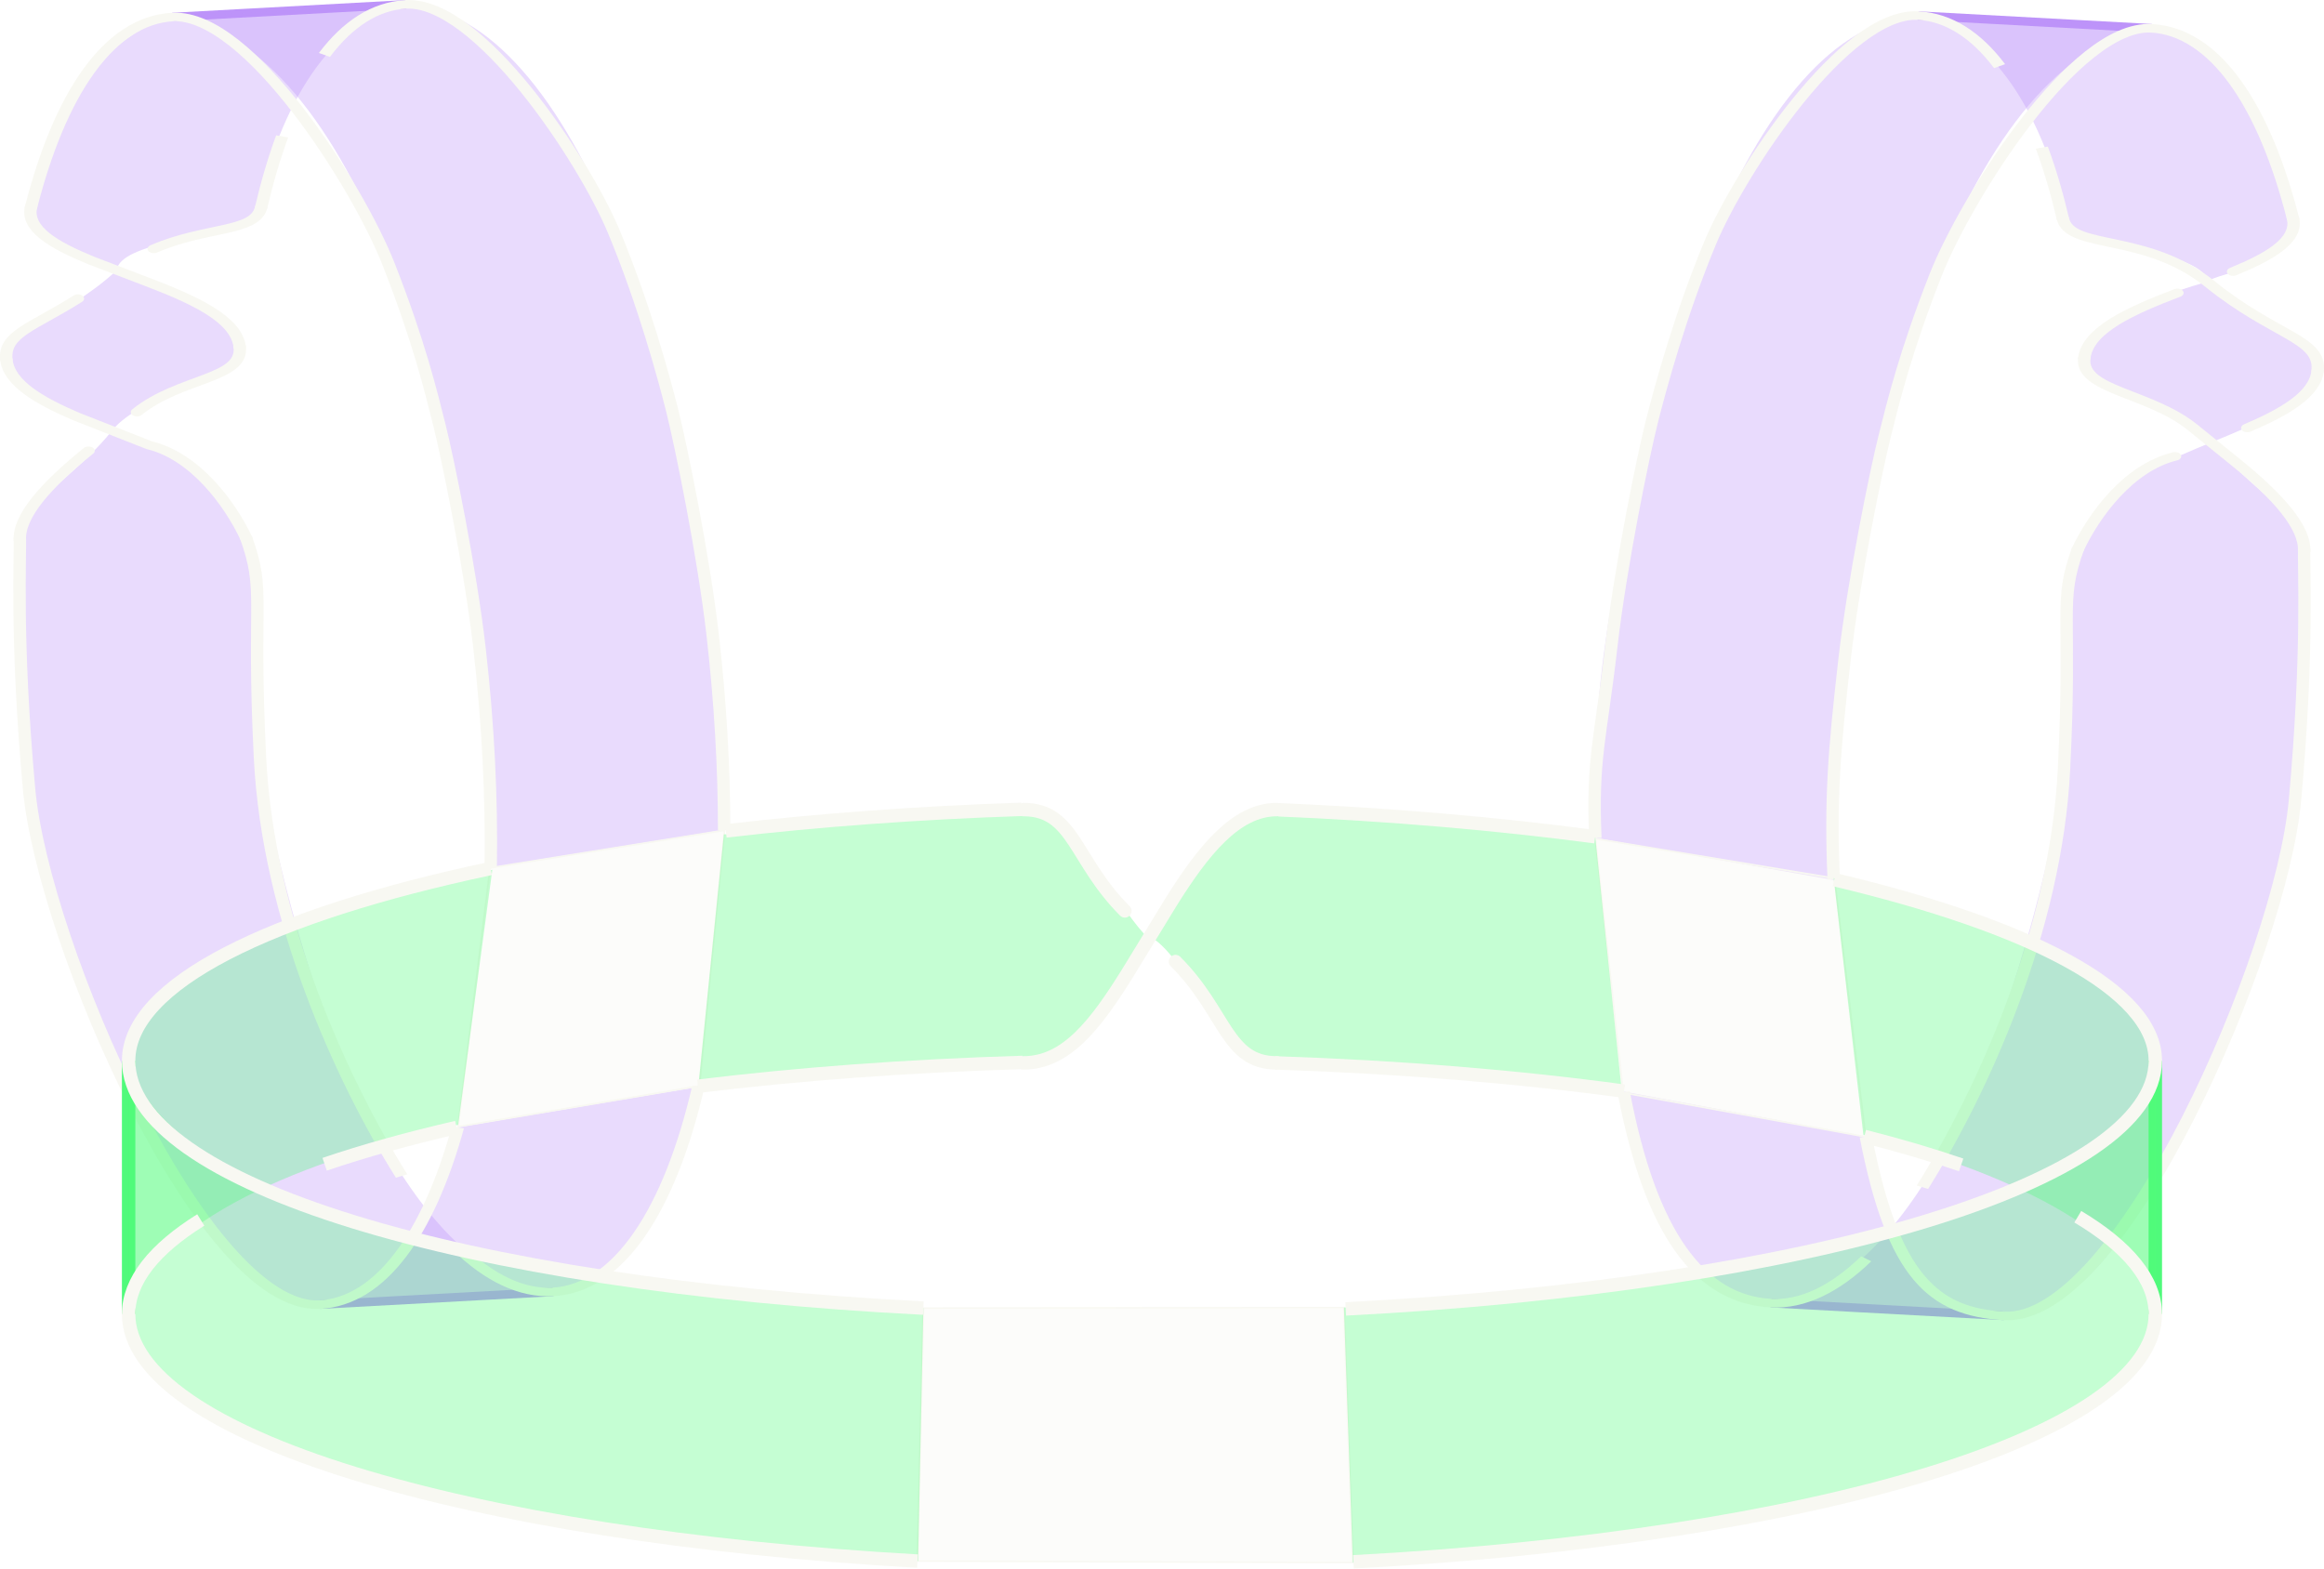
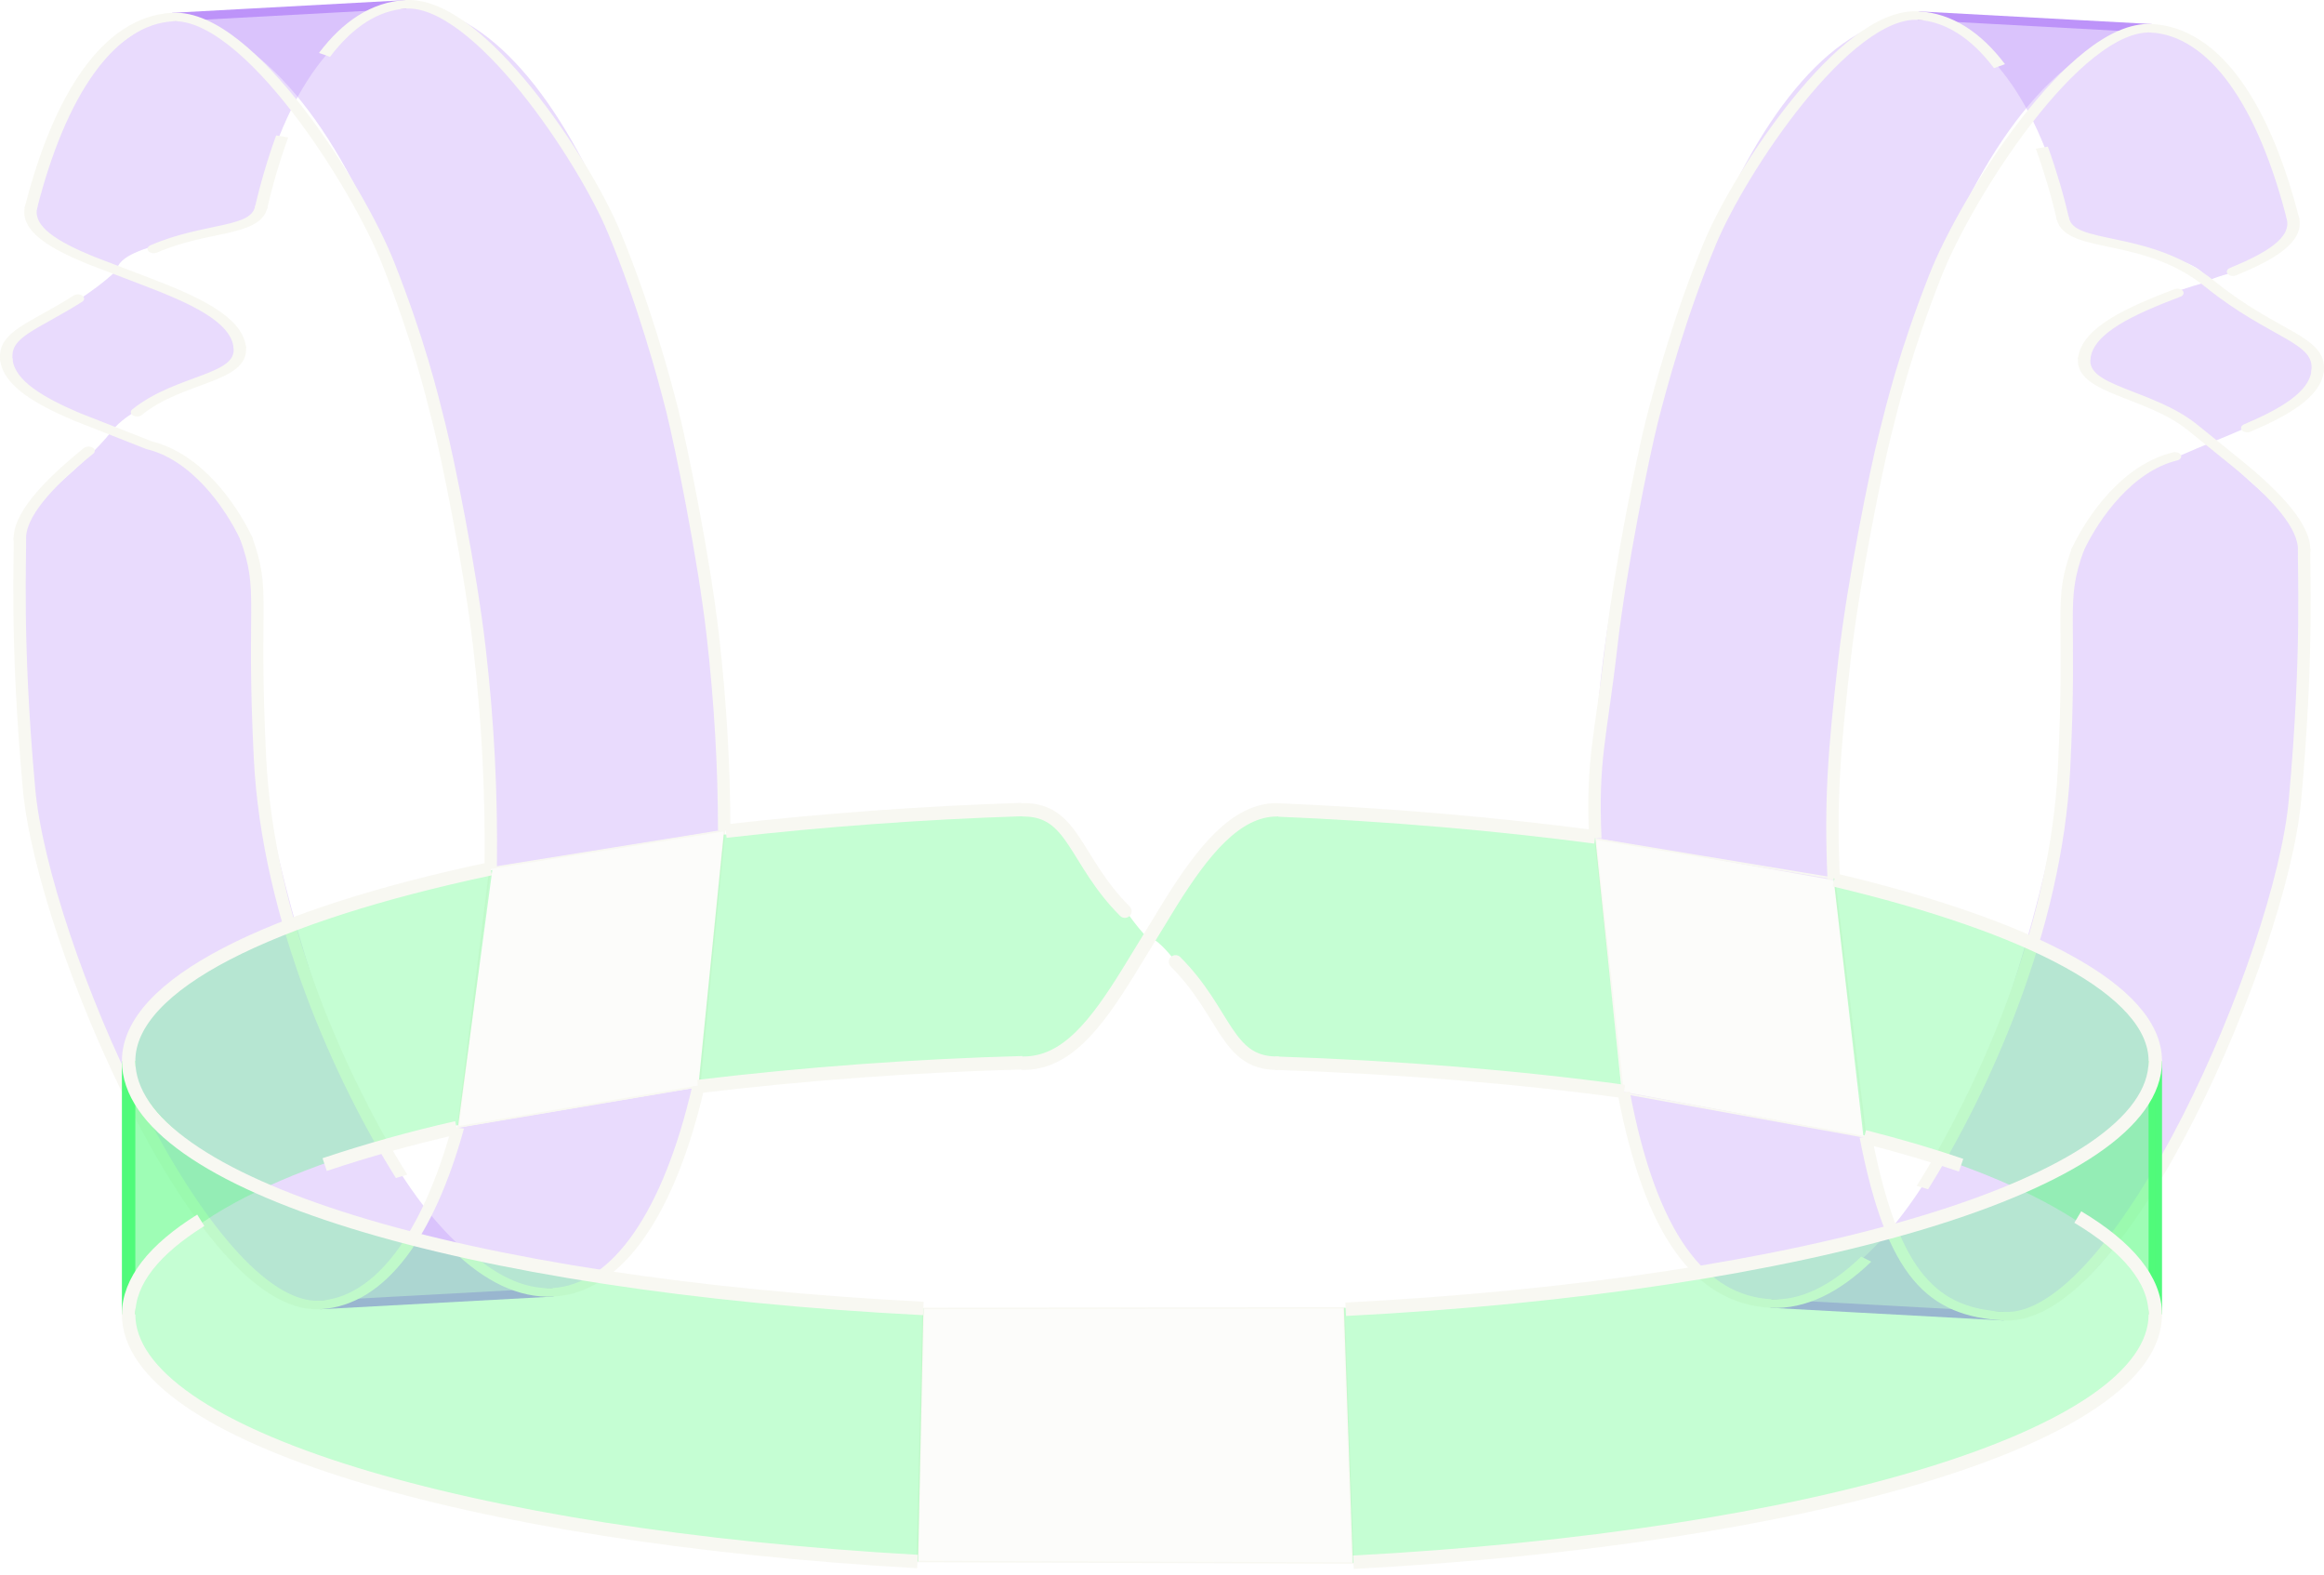
- <svg xmlns="http://www.w3.org/2000/svg" viewBox="0 0 87.366 58.971" version="1.1" id="svg1">
-   <defs id="defs1" />
-   <g id="layer1" transform="translate(-89.38988,-31.73855)">
-     <g id="g7-3" style="display:inline" transform="matrix(-0.1382999,1.210208,-1.754251,-0.0954092,200.1147,63.05483)">
-       <path style="display:inline;fill:#bd93f9;fill-opacity:0.333;stroke:none;stroke-width:0.265;stroke-dasharray:none;stroke-opacity:1" d="m -6.465,14.306 c -0.844,0.031 -1.221,-0.033 -1.859,0.214 -0.429,0.166 -1.454,1.362 -2.514,2.047 -1.104,0.714 -1.598,3.046 -2.448,2.96 -0.806,-0.082 -1.631,-0.778 -2.496,-2.469 -0.345,-0.245 -0.452,-1.565 -2.121,-1.698 -3.052,0.817 -5.17,1.979 -5.607,3.507 v 5 c 0.402,-1.654 2.801,-2.89 6.243,-3.725 0.647,-0.828 0.611,-2.944 1.485,-3.084 1.425,-1.245 1.652,-2.54 2.585,-2.565 0.879,-0.024 1.684,1.12 2.358,2.074 0.524,0.741 1.433,2.04 2.344,2.203 1.079,0.193 0.616,0.276 1.421,0.499 l 6.611,-0.379 c 8.516,0.357 16.279,2.053 16.952,4.978 v -5 C 16.32,17.376 14.134,16.5 10.988,15.66 8.058,14.877 4.314,14.084 0.105,13.919" id="path10-1" />
-       <path style="display:inline;fill:none;fill-opacity:1;stroke:#bd93f9;stroke-width:0.265;stroke-dasharray:none;stroke-opacity:1" d="m -23.511,18.868 v 5" id="path6-9" />
-       <path style="display:inline;fill:none;fill-opacity:1;stroke:#bd93f9;stroke-width:0.265;stroke-dasharray:none;stroke-opacity:1" d="m 16.489,18.868 -2e-6,5" id="path7-2" />
-       <path style="display:inline;fill:#bd93f9;fill-opacity:0.333;stroke:none;stroke-width:0.265;stroke-dasharray:none;stroke-opacity:1" d="m -10.519,28.56 c 4.833,0.432 8.203,0.663 12.94,0.185 l 0.902,-5.208 c -4.72,0.506 -8.952,0.454 -13.78,0.034 l -5.072,-0.672 c -4.301,-0.805 -7.44,-2.135 -7.982,-4.033 v 5 c 0.267,1.782 3.209,3.088 7.386,3.918 m 26.326,-0.254 c 3.328,-0.791 6.126,-1.896 6.287,-3.663 v -5 c -0.176,1.673 -1.431,2.309 -5.311,3.426" id="path8-49" />
-       <path style="display:inline;fill:none;stroke:#f8f8f2;stroke-width:0.265;stroke-opacity:1" d="m 14.959,21.946 c 0.986,0.592 1.53,1.241 1.53,1.921 -1e-6,1.529 -1.949,2.734 -6.274,3.651 m -7.791,1.221 c -2.453,0.268 -3.087,0.127 -5.935,0.127 -2.464,0 -5.913,-0.213 -7.002,-0.315 -1.09,-0.102 -3.375,-0.349 -5.625,-0.807 -2.25,-0.458 -7.373,-2.313 -7.373,-3.878 0,-0.656 0.505,-1.283 1.424,-1.857" id="path9-2" />
-       <path style="display:inline;fill:none;stroke:#f8f8f2;stroke-width:0.265;stroke-opacity:1" d="m -19.642,20.911 c 0.657,-0.224 1.386,-0.433 2.179,-0.626 M -7.333,19.162 c 1.74,0.293 1.894,-0.019 6.862,-0.237 4.968,-0.218 10.056,0.946 13.127,1.999" id="path4-9-06" />
-       <path id="path4-8" style="display:inline;fill:none;stroke:#f8f8f2;stroke-width:0.265;stroke-opacity:1" d="m 3.304,23.562 c -2.449,0.267 -3.971,0.305 -6.814,0.305 -2.45,0 -5.881,-0.211 -6.966,-0.312 -1.085,-0.101 -2.612,-0.233 -5.039,-0.689 -2.427,-0.456 -7.995,-2.364 -7.995,-3.999 3e-6,-1.355 2.165,-2.587 5.68,-3.489 m 10.125,-1.033 c 0.449,-0.011 3.071,-0.34 7.798,-0.414 4.726,-0.073 16.398,2.43 16.398,4.935 v 0 c 1e-6,1.518 -1.027,2.468 -5.297,3.385" />
-       <g id="g22" style="display:inline" transform="matrix(1,0,0,-1,-38.25988,164.0214)">
-         <path style="fill:none;fill-opacity:1;stroke:#f8f8f2;stroke-width:0.265;stroke-linecap:round;stroke-dasharray:none;stroke-opacity:1" d="m 25.05,144.527 c 1,0 0.95,1.473 1.95,2.473 l 1,1 c 1,1 1.912,1.654 2.643,1.679" id="path20" />
-         <path style="fill:none;fill-opacity:1;stroke:#f8f8f2;stroke-width:0.265;stroke-linecap:round;stroke-dasharray:none;stroke-opacity:1" d="m 30.981,144.849 c -1.084,0.26 -2.626,0.879 -3.055,1.849 m -0.998,1.471 c -0.557,0.761 -1.151,1.359 -1.879,1.359" id="path22" />
-       </g>
-       <g id="g22-18" style="display:inline" transform="matrix(1,0,0,-1,-43.2101,164.4939)">
-         <path style="fill:none;fill-opacity:1;stroke:#f8f8f2;stroke-width:0.265;stroke-linecap:round;stroke-dasharray:none;stroke-opacity:1" d="M 25.72,144.202 C 26.693,144.441 26,146 27.5,147.5 29,149 29,150 30,150" id="path20-96" />
-         <path style="fill:none;fill-opacity:1;stroke:#f8f8f2;stroke-width:0.265;stroke-linecap:round;stroke-dasharray:none;stroke-opacity:1" d="m 30,145 c -0.878,0 -1.549,0.877 -2.174,1.824 m -0.751,1.134 c -0.535,0.756 -1.086,1.315 -1.76,1.143" id="path22-3" />
-       </g>
-       <path style="display:inline;fill:#f8f8f2;fill-opacity:0.333;stroke:#f8f8f2;stroke-width:0.065;stroke-dasharray:none;stroke-opacity:1" d="m 121.749,62.335 1.048,9.552 9.116,1.656 -1.174,-9.718 z" id="path130" transform="matrix(-0.04466295,-0.5665226,0.8212001,-0.06474096,-43.30889,101.7484)" />
+ <svg xmlns="http://www.w3.org/2000/svg" viewBox="0 0 87.366 59.179">
+   <g style="display:inline" class="">
+     <path d="M-6.465 14.306c-.844.03-1.22-.033-1.86.214-.429.167-1.453 1.362-2.514 2.048-1.103.713-1.597 3.046-2.447 2.96-.807-.082-1.631-.778-2.496-2.47-.346-.244-.452-1.564-2.122-1.698-3.052.818-5.17 1.98-5.607 3.508v5c.402-1.654 2.801-2.89 6.243-3.725.648-.829.611-2.945 1.486-3.084 1.425-1.245 1.652-2.54 2.585-2.565.878-.025 1.684 1.12 2.358 2.074.524.74 1.433 2.04 2.344 2.203 1.08.192.617.275 1.421.498l6.611-.379c8.516.357 16.279 2.053 16.952 4.978v-5c-.169-1.492-2.355-2.368-5.5-3.208-2.93-.783-6.675-1.576-10.884-1.741" style="display:inline;fill:#bd93f9;fill-opacity:.333;stroke:none;stroke-width:.265;stroke-dasharray:none;stroke-opacity:1" transform="matrix(-.1383 1.2102 -1.75425 -.0954 110.725 31.316)" class="fill-purple" />
+     <path d="M-23.51 18.868v5m40-5v5" style="display:inline;fill:none;fill-opacity:1;stroke:#bd93f9;stroke-width:.265;stroke-dasharray:none;stroke-opacity:1" transform="matrix(-.1383 1.2102 -1.75425 -.0954 110.725 31.316)" class="stroke-purple" />
+     <path d="M-10.519 28.56c4.833.433 8.203.664 12.94.185l.902-5.208c-4.72.506-8.952.454-13.78.035l-5.071-.672c-4.302-.805-7.44-2.135-7.983-4.032v5c.268 1.782 3.209 3.088 7.387 3.917m26.326-.254c3.328-.79 6.126-1.896 6.287-3.663v-5c-.176 1.672-1.431 2.309-5.311 3.425" style="display:inline;fill:#bd93f9;fill-opacity:.333;stroke:none;stroke-width:.265;stroke-dasharray:none;stroke-opacity:1" transform="matrix(-.1383 1.2102 -1.75425 -.0954 110.725 31.316)" class="fill-purple" />
+     <path d="M14.96 21.946c.985.592 1.53 1.24 1.53 1.922 0 1.529-1.95 2.734-6.275 3.651m-7.79 1.221c-2.453.269-3.087.128-5.936.128-2.463 0-5.913-.214-7.002-.315-1.09-.102-3.376-.35-5.625-.808s-7.373-2.313-7.373-3.877c0-.656.506-1.283 1.424-1.857m2.445-1.1a26 26 0 0 1 2.18-.626m10.13-1.123c1.739.293 1.893-.019 6.86-.237s10.057.946 13.128 1.999" class="stroke-comment fill-comment" style="display:inline;fill:none;stroke:#f8f8f2;stroke-width:.265;stroke-opacity:1" transform="matrix(-.1383 1.2102 -1.75425 -.0954 110.725 31.316)" />
+     <path d="M3.304 23.562c-2.45.268-3.972.306-6.815.306-2.45 0-5.881-.211-6.966-.312-1.084-.1-2.612-.233-5.04-.689-2.426-.456-7.994-2.364-7.994-4 0-1.354 2.165-2.586 5.68-3.488m10.125-1.033c.449-.011 3.071-.34 7.797-.414 4.727-.073 16.398 2.43 16.398 4.936 0 1.517-1.026 2.468-5.297 3.385" class="stroke-comment fill-comment" style="display:inline;fill:none;stroke:#f8f8f2;stroke-width:.265;stroke-opacity:1" transform="matrix(-.1383 1.2102 -1.75425 -.0954 110.725 31.316)" />
+     <g style="display:inline" class="">
+       <path d="M25.05 144.527c1 0 .95 1.473 1.95 2.473l1 1c1 1 1.912 1.654 2.643 1.679m.337-4.829c-1.083.26-2.625.878-3.054 1.848m-.998 1.47c-.557.761-1.15 1.36-1.878 1.36" class="stroke-comment fill-comment" style="fill:none;fill-opacity:1;stroke:#f8f8f2;stroke-width:.265;stroke-linecap:round;stroke-dasharray:none;stroke-opacity:1" transform="matrix(-.1383 1.2102 1.75425 .0954 -171.719 -30.635)" />
    </g>
-     <g id="g7-3-5" style="display:inline" transform="matrix(0.1382999,1.210208,1.754251,-0.0954092,66.03097,62.63247)">
-       <path style="display:inline;fill:#bd93f9;fill-opacity:0.333;stroke:none;stroke-width:0.265;stroke-dasharray:none;stroke-opacity:1" d="m -6.465,14.306 c -0.844,0.031 -1.221,-0.033 -1.859,0.214 -0.429,0.166 -1.454,1.362 -2.514,2.047 -1.104,0.714 -1.598,3.046 -2.448,2.96 -0.806,-0.082 -1.631,-0.778 -2.496,-2.469 -0.345,-0.245 -0.452,-1.565 -2.121,-1.698 -3.052,0.817 -5.17,1.979 -5.607,3.507 v 5 c 0.402,-1.654 2.801,-2.89 6.243,-3.725 0.647,-0.828 0.611,-2.944 1.485,-3.084 1.425,-1.245 1.652,-2.54 2.585,-2.565 0.879,-0.024 1.684,1.12 2.358,2.074 0.524,0.741 1.433,2.04 2.344,2.203 1.079,0.193 0.616,0.276 1.421,0.499 l 6.611,-0.379 c 8.516,0.357 16.279,2.053 16.952,4.978 v -5 C 16.299,17.186 13.456,16.5 9.77,15.38 7.144,14.581 3.739,14.061 0.105,13.919" id="path10-1-3" />
-       <path style="display:inline;fill:none;fill-opacity:1;stroke:#bd93f9;stroke-width:0.265;stroke-dasharray:none;stroke-opacity:1" d="m 16.489,18.868 -2e-6,5" id="path7-2-2" />
-       <path style="display:inline;fill:none;fill-opacity:1;stroke:#bd93f9;stroke-width:0.265;stroke-dasharray:none;stroke-opacity:1" d="m -23.511,18.868 v 5" id="path6-9-1" />
-       <path style="display:inline;fill:#bd93f9;fill-opacity:0.333;stroke:none;stroke-width:0.265;stroke-dasharray:none;stroke-opacity:1" d="m -10.519,28.56 c 4.833,0.432 8.294,0.548 13.032,0.069 l 0.768,-5.058 c -4.72,0.506 -8.909,0.42 -13.737,6.78e-4 l -5.072,-0.672 c -4.301,-0.805 -7.44,-2.135 -7.982,-4.033 v 5 c 0.267,1.782 3.209,3.088 7.386,3.918 m 26.522,-0.313 c 2.541,-0.859 5.93,-1.837 6.091,-3.604 v -5 c -0.15,1.431 -2.194,2.443 -5.246,3.385" id="path8-49-5" />
-       <path style="display:inline;fill:none;stroke:#f8f8f2;stroke-width:0.265;stroke-opacity:1" d="m 14.959,21.946 c 0.986,0.592 1.53,1.241 1.53,1.921 -1e-6,1.41 -2.336,2.684 -6.092,3.593 m -7.876,1.175 c -1.903,0.15 -3.929,0.231 -6.031,0.231 -2.464,0 -5.913,-0.213 -7.002,-0.315 -1.09,-0.102 -3.375,-0.349 -5.625,-0.807 -2.25,-0.458 -7.373,-2.313 -7.373,-3.878 0,-0.656 0.505,-1.283 1.424,-1.857" id="path9-2-6" />
-       <path style="display:inline;fill:none;stroke:#f8f8f2;stroke-width:0.265;stroke-opacity:1" d="m -7.333,19.162 c 1.74,0.293 1.894,-0.019 6.862,-0.237 4.968,-0.218 10.056,0.946 13.127,1.999" id="path1" />
-       <path style="display:inline;fill:none;stroke:#f8f8f2;stroke-width:0.265;stroke-opacity:1" d="m -19.642,20.911 c 0.657,-0.224 1.386,-0.433 2.179,-0.626" id="path4-9-06-2" />
-       <path id="path4-8-9" style="display:inline;fill:none;stroke:#f8f8f2;stroke-width:0.265;stroke-opacity:1" d="m 3.275,23.573 c -2.119,0.191 -4.404,0.295 -6.786,0.295 -2.45,0 -5.881,-0.211 -6.966,-0.312 -1.085,-0.101 -2.612,-0.233 -5.039,-0.689 -2.427,-0.456 -7.995,-2.364 -7.995,-3.999 3e-6,-1.355 2.165,-2.587 5.68,-3.489 m 10.125,-1.033 c 0.449,-0.011 3.071,-0.34 7.798,-0.414 4.726,-0.073 16.398,2.43 16.398,4.935 v 0 c 1e-6,1.3 -1.984,2.484 -5.237,3.373" />
-       <g id="g22-7" style="display:inline" transform="matrix(1,0,0,-1,-38.25988,164.0214)">
-         <path style="fill:none;fill-opacity:1;stroke:#f8f8f2;stroke-width:0.265;stroke-linecap:round;stroke-dasharray:none;stroke-opacity:1" d="m 25.05,144.527 c 1,0 0.838,1.347 1.838,2.347 m 1.112,1.126 c 1,1 1.912,1.654 2.643,1.679" id="path20-0" />
-         <path style="fill:none;fill-opacity:1;stroke:#f8f8f2;stroke-width:0.265;stroke-linecap:round;stroke-dasharray:none;stroke-opacity:1" d="m 30.981,144.849 c -1.084,0.26 -2.626,0.879 -3.055,1.849 l -0.998,1.471 c -0.557,0.761 -1.151,1.359 -1.879,1.359" id="path22-9" />
-       </g>
-       <g id="g22-18-3" style="display:inline" transform="matrix(1,0,0,-1,-43.2101,164.4939)">
-         <path style="fill:none;fill-opacity:1;stroke:#f8f8f2;stroke-width:0.265;stroke-linecap:round;stroke-dasharray:none;stroke-opacity:1" d="m 25.72,144.202 c 0.776,0.191 0.493,1.22 1.106,2.389 m 1.408,1.737 C 29.039,149.357 29.198,150 30,150" id="path20-96-6" />
-         <path style="fill:none;fill-opacity:1;stroke:#f8f8f2;stroke-width:0.265;stroke-linecap:round;stroke-dasharray:none;stroke-opacity:1" d="m 30,145 c -0.878,0 -1.549,0.877 -2.174,1.824 l -0.751,1.134 c -0.535,0.756 -1.086,1.315 -1.76,1.143" id="path22-3-0" />
-       </g>
-       <path style="display:inline;fill:#f8f8f2;fill-opacity:0.333;stroke:#f8f8f2;stroke-width:0.065;stroke-dasharray:none;stroke-opacity:1" d="m 121.907,62.442 0.944,9.612 9.073,1.532 -1.206,-9.73 z" id="path130-6" transform="matrix(-0.04466295,-0.5665226,0.8212001,-0.06474096,-43.30889,101.7484)" />
-       <path style="display:inline;fill:#f8f8f2;fill-opacity:0.333;stroke:#f8f8f2;stroke-width:0.044;stroke-dasharray:none;stroke-opacity:1" d="M 18.3,40.674 26.189,40.242 25.412,30.975 17.61,31.714 Z" id="path7" />
+     <g style="display:inline" class="">
+       <path d="M25.72 144.202c.973.24.28 1.798 1.78 3.298S29 150 30 150" class="stroke-comment fill-comment" style="fill:none;fill-opacity:1;stroke:#f8f8f2;stroke-width:.265;stroke-linecap:round;stroke-dasharray:none;stroke-opacity:1" transform="matrix(-.1383 1.2102 1.75425 .0954 -171.863 -36.671)" />
+       <path d="M30 145c-.878 0-1.549.877-2.174 1.824m-.75 1.133c-.536.756-1.087 1.315-1.76 1.143" class="stroke-comment fill-comment" style="fill:none;fill-opacity:1;stroke:#f8f8f2;stroke-width:.265;stroke-linecap:round;stroke-dasharray:none;stroke-opacity:1" transform="matrix(-.1383 1.2102 1.75425 .0954 -171.863 -36.671)" />
    </g>
-     <g id="g7-7" style="display:none" transform="translate(-31.93558,25.00171)">
-       <path style="display:inline;fill:#50fa7b;fill-opacity:0.332;stroke:none;stroke-width:0.265;stroke-dasharray:none;stroke-opacity:1" d="m 25,105 v 5 c 1,6.664 39.39,6.671 40,0 v -5 c -0.659,6.273 -38,7 -40,0 z" id="path8-4" />
-       <path style="display:inline;fill:#50fa7b;fill-opacity:0.332;stroke:none;stroke-width:0.265;stroke-dasharray:none;stroke-opacity:1" d="m 25,105 v 5 c 1.684,-6.934 38.497,-6.526 40,0 v -5 c -0.716,-6.316 -38,-7 -40,0 z" id="path10-4" />
-       <path style="display:inline;fill:none;stroke:#f8f8f2;stroke-width:0.265" d="M 63.47,108.079 C 64.456,108.67 65,109.319 65,110 c -10e-7,2.761 -8.954,5 -20,5 -11.046,0 -20,-2.239 -20,-5 0,-0.656 0.505,-1.283 1.424,-1.857" id="path9-3" />
-       <path style="display:inline;fill:none;stroke:#f8f8f2;stroke-width:0.265" d="M 28.869,107.044 C 32.509,105.804 38.379,105 45,105 c 6.643,0 12.53,0.81 16.167,2.056" id="path4-9-0" />
-       <path id="path4-7" style="display:inline;fill:none;stroke:#f8f8f2;stroke-width:0.265" d="m 65,105 a 20,5 0 0 1 -20,5 20,5 0 0 1 -20,-5 20,5 0 0 1 20,-5 20,5 0 0 1 20,5 z" />
-       <path style="display:inline;fill:none;fill-opacity:1;stroke:#f8f8f2;stroke-width:0.265;stroke-dasharray:none;stroke-opacity:1" d="m 25,105 v 5" id="path6-8" />
-       <path style="display:inline;fill:none;fill-opacity:1;stroke:#f8f8f2;stroke-width:0.265;stroke-dasharray:none;stroke-opacity:1" d="m 65,105 -2e-6,5" id="path7-6" />
+     <path d="m121.749 62.335 1.047 9.552 9.116 1.656-1.174-9.718z" class="stroke-comment fill-comment stroke-comment" style="display:inline;fill:#f8f8f2;fill-opacity:.333;stroke:#f8f8f2;stroke-width:.065;stroke-dasharray:none;stroke-opacity:1" transform="translate(-61.778 -30.804)" />
+   </g>
+   <g style="display:inline" class="">
+     <path d="M-6.465 14.306c-.844.03-1.22-.033-1.86.214-.429.167-1.453 1.362-2.514 2.048-1.103.713-1.597 3.046-2.447 2.96-.807-.082-1.631-.778-2.496-2.47-.346-.244-.452-1.564-2.122-1.698-3.052.818-5.17 1.98-5.607 3.508v5c.402-1.654 2.801-2.89 6.243-3.725.648-.829.611-2.945 1.486-3.084 1.425-1.245 1.652-2.54 2.585-2.565.878-.025 1.684 1.12 2.358 2.074.524.74 1.433 2.04 2.344 2.203 1.08.192.617.275 1.421.498l6.611-.379c8.516.357 16.279 2.053 16.952 4.978v-5c-.19-1.682-3.033-2.368-6.719-3.488-2.626-.8-6.03-1.32-9.665-1.461" style="display:inline;fill:#bd93f9;fill-opacity:.333;stroke:none;stroke-width:.265;stroke-dasharray:none;stroke-opacity:1" transform="matrix(.1383 1.2102 1.75425 -.0954 -23.359 30.894)" class="fill-purple" />
+     <path d="M16.49 18.868v5m-40-5v5" style="display:inline;fill:none;fill-opacity:1;stroke:#bd93f9;stroke-width:.265;stroke-dasharray:none;stroke-opacity:1" transform="matrix(.1383 1.2102 1.75425 -.0954 -23.359 30.894)" class="stroke-purple" />
+     <path d="M-10.519 28.56c4.833.433 8.295.548 13.032.07l.768-5.059c-4.72.506-8.91.42-13.738 0l-5.071-.67c-4.302-.806-7.44-2.136-7.983-4.033v5c.268 1.782 3.209 3.088 7.387 3.917m26.522-.313c2.54-.859 5.93-1.837 6.091-3.604v-5c-.15 1.43-2.194 2.443-5.246 3.384" style="display:inline;fill:#bd93f9;fill-opacity:.333;stroke:none;stroke-width:.265;stroke-dasharray:none;stroke-opacity:1" transform="matrix(.1383 1.2102 1.75425 -.0954 -23.359 30.894)" class="fill-purple" />
+     <path d="M14.96 21.946c.985.592 1.53 1.24 1.53 1.922 0 1.41-2.336 2.684-6.093 3.593M2.52 28.636c-1.904.15-3.93.232-6.032.232-2.463 0-5.913-.214-7.002-.315-1.09-.102-3.376-.35-5.625-.808s-7.373-2.313-7.373-3.877c0-.656.506-1.283 1.424-1.857m14.755-2.849c1.74.293 1.894-.019 6.862-.237 4.967-.218 10.056.946 13.127 1.999m-32.298-.013a26 26 0 0 1 2.18-.626" class="stroke-comment fill-comment" style="display:inline;fill:none;stroke:#f8f8f2;stroke-width:.265;stroke-opacity:1" transform="matrix(.1383 1.2102 1.75425 -.0954 -23.359 30.894)" />
+     <path d="M3.275 23.573a76 76 0 0 1-6.786.295c-2.45 0-5.881-.211-6.966-.312-1.084-.1-2.612-.233-5.04-.689-2.426-.456-7.994-2.364-7.994-4 0-1.354 2.165-2.586 5.68-3.488m10.125-1.033c.449-.011 3.071-.34 7.797-.414 4.727-.073 16.398 2.43 16.398 4.936 0 1.3-1.984 2.484-5.236 3.373" class="stroke-comment fill-comment" style="display:inline;fill:none;stroke:#f8f8f2;stroke-width:.265;stroke-opacity:1" transform="matrix(.1383 1.2102 1.75425 -.0954 -23.359 30.894)" />
+     <g style="display:inline" class="">
+       <path d="M25.05 144.527c1 0 .838 1.347 1.838 2.347M28 148c1 1 1.912 1.654 2.643 1.679m.337-4.829c-1.083.26-2.625.878-3.054 1.848l-.998 1.47c-.557.761-1.15 1.36-1.878 1.36" class="stroke-comment fill-comment" style="fill:none;fill-opacity:1;stroke:#f8f8f2;stroke-width:.265;stroke-linecap:round;stroke-dasharray:none;stroke-opacity:1" transform="matrix(.1383 1.2102 -1.75425 .0954 259.085 -31.058)" />
    </g>
-     <g id="g22-5" style="display:none">
-       <path style="fill:none;fill-opacity:1;stroke:#f8f8f2;stroke-width:0.265;stroke-linecap:round;stroke-dasharray:none;stroke-opacity:1" d="m 25,145 c 1,0 1,1 2,2" id="path20-9" />
-       <path style="fill:none;fill-opacity:1;stroke:#f8f8f2;stroke-width:0.265;stroke-linecap:round;stroke-dasharray:none;stroke-opacity:1" d="M 28,148 C 29,149 29,150 30,150" id="path21-7" />
-       <path style="fill:none;fill-opacity:1;stroke:#f8f8f2;stroke-width:0.265;stroke-linecap:round;stroke-dasharray:none;stroke-opacity:1" d="m 30,145 c -2,1e-5 -3,5 -5,5" id="path22-53" />
+     <g style="display:inline" class="">
+       <path d="M25.72 144.202c.776.19.493 1.22 1.106 2.39m1.408 1.736c.805 1.029.964 1.672 1.766 1.672m0-5c-.878 0-1.549.877-2.174 1.824l-.75 1.133c-.536.756-1.087 1.315-1.76 1.143" class="stroke-comment fill-comment" style="fill:none;fill-opacity:1;stroke:#f8f8f2;stroke-width:.265;stroke-linecap:round;stroke-dasharray:none;stroke-opacity:1" transform="matrix(.1383 1.2102 -1.75425 .0954 259.229 -37.094)" />
    </g>
-     <g id="g7-7-5" style="display:inline" transform="matrix(1.904729,0,0,1.904729,46.60706,-128.3784)">
-       <path style="display:inline;fill:none;fill-opacity:1;stroke:#50fa7b;stroke-width:0.265;stroke-dasharray:none;stroke-opacity:1" d="m 65,105 -2e-6,5" id="path7-6-2" />
-       <path style="display:inline;fill:none;fill-opacity:1;stroke:#50fa7b;stroke-width:0.265;stroke-dasharray:none;stroke-opacity:1" d="m 25,105 v 5" id="path6-8-1" />
-       <path style="display:inline;fill:#50fa7b;fill-opacity:0.332;stroke:none;stroke-width:0.265;stroke-dasharray:none;stroke-opacity:1" d="M 40.685,109.883 C 32.795,109.49 25.833,107.915 25,105 v 5 c 0.422,2.811 7.496,4.437 15.581,4.878 m 8.581,0.029 C 57.448,114.512 64.737,112.877 65,110 v -5 c -0.29,2.757 -7.666,4.443 -16.013,4.872" id="path8-4-3" />
-       <path style="display:inline;fill:#50fa7b;fill-opacity:0.332;stroke:none;stroke-width:0.265;stroke-dasharray:none;stroke-opacity:1" d="M 32.178,101.232 C 28.181,102.01 25.517,103.157 25,105 v 5 c 0.408,-1.682 2.965,-2.921 6.504,-3.735 m 4.742,-0.785 c 2.037,-0.232 4.224,-0.372 6.449,-0.425 0.923,-0.022 1.956,-1.723 2.451,-2.502 0.624,0.247 1.628,2.501 2.272,2.521 2.633,0.084 4.719,0.216 7.054,0.547 l -0.525,-5.027 c -2.044,-0.272 -4.131,-0.466 -6.334,-0.542 -0.82,-0.028 -1.81,1.458 -2.489,2.53 -0.523,-0.515 -1.069,-1.645 -1.702,-2.225 -0.295,-0.27 -0.632,-0.345 -0.952,-0.323 -2.012,0.134 -3.794,0.269 -5.723,0.5 m 22.491,5.93 c 3.226,0.84 5.427,2.076 5.764,3.537 v -5 c -0.182,-1.61 -2.605,-2.76 -6.35,-3.605" id="path10-4-5" />
-       <path style="display:inline;fill:none;stroke:#f8f8f2;stroke-width:0.265" d="M 40.57,114.877 C 31.656,114.373 25,112.381 25,110 c 0,-0.656 0.505,-1.283 1.424,-1.857" id="path8" />
-       <path style="display:inline;fill:none;stroke:#f8f8f2;stroke-width:0.265" d="M 63.47,108.079 C 64.456,108.67 65,109.319 65,110 c -10e-7,2.404 -6.785,4.411 -15.827,4.891" id="path9-3-6" />
-       <path style="display:inline;fill:none;stroke:#f8f8f2;stroke-width:0.265" d="m 59.257,106.494 c 0.69,0.175 1.329,0.363 1.911,0.563" id="path4" />
-       <path style="display:inline;fill:none;stroke:#f8f8f2;stroke-width:0.265" d="m 47.632,105.043 c 2.464,0.081 4.786,0.274 6.883,0.558" id="path3" />
-       <path style="display:inline;fill:none;stroke:#f8f8f2;stroke-width:0.265" d="m 36.236,105.504 c 1.975,-0.241 4.133,-0.403 6.408,-0.47" id="path2" />
-       <path style="display:inline;fill:none;stroke:#f8f8f2;stroke-width:0.265" d="m 28.869,107.044 c 0.772,-0.263 1.645,-0.506 2.604,-0.727" id="path4-9-0-2" />
-       <path style="display:inline;fill:none;stroke:#f8f8f2;stroke-width:0.265" d="m 36.787,100.464 c 1.824,-0.212 3.788,-0.358 5.837,-0.426" id="path6" />
-       <path style="display:inline;fill:none;stroke:#f8f8f2;stroke-width:0.265" d="M 40.685,109.883 C 31.56,109.419 25,107.418 25,105 c 3e-6,-1.515 2.801,-2.875 7.143,-3.794" id="path9" />
-       <path style="display:inline;fill:none;stroke:#f8f8f2;stroke-width:0.265" d="m 58.663,101.426 c 3.855,0.913 6.337,2.18 6.337,3.574 5e-6,2.417 -6.86,4.433 -15.978,4.899" id="path5" />
-       <path style="display:inline;fill:none;stroke:#f8f8f2;stroke-width:0.265" d="m 47.695,100.047 c 2.196,0.092 4.305,0.275 6.249,0.532" id="path4-7-9" />
-       <g id="g22-5-7" style="display:inline;stroke:#ff5555" transform="translate(17.66202,-44.95719)">
-         <path style="fill:none;fill-opacity:1;stroke:#f8f8f2;stroke-width:0.265;stroke-linecap:round;stroke-dasharray:none;stroke-opacity:1" d="m 25,145 c 1,0 1,1 2,2 m 1,1 C 29,149 29,150 30,150" id="path20-9-0" />
-         <path style="fill:none;fill-opacity:1;stroke:#f8f8f2;stroke-width:0.265;stroke-linecap:round;stroke-dasharray:none;stroke-opacity:1" d="m 30,145 c -0.815,1e-5 -1.463,0.829 -2.081,1.813 l -0.855,1.399 C 26.425,149.241 25.844,150 25,150" id="path22-53-3" />
-       </g>
+     <path d="m121.907 62.442.944 9.613 9.073 1.532-1.207-9.73z" class="stroke-comment fill-comment stroke-comment" style="display:inline;fill:#f8f8f2;fill-opacity:.333;stroke:#f8f8f2;stroke-width:.065;stroke-dasharray:none;stroke-opacity:1" transform="matrix(-1 0 0 1 149.144 -31.227)" />
+     <path d="m18.3 40.674 7.889-.432-.777-9.267-7.802.739Z" class="stroke-comment fill-comment stroke-comment" style="display:inline;fill:#f8f8f2;fill-opacity:.333;stroke:#f8f8f2;stroke-width:.044;stroke-dasharray:none;stroke-opacity:1" transform="matrix(.1383 1.2102 1.75425 -.0954 -23.359 30.894)" />
+   </g>
+   <g style="display:inline" class="">
+     <path d="M65 105v5m-40-5v5" class="stroke-green" style="display:inline;fill:none;fill-opacity:1;stroke:#50fa7b;stroke-width:.265;stroke-dasharray:none;stroke-opacity:1" transform="translate(-42.783 -160.117)scale(1.90473)" />
+     <path d="M40.685 109.883C32.795 109.49 25.833 107.915 25 105v5c.422 2.81 7.496 4.437 15.581 4.878m8.581.028c8.286-.394 15.575-2.03 15.838-4.906v-5c-.29 2.757-7.666 4.443-16.013 4.872" class="fill-green" style="display:inline;fill:#50fa7b;fill-opacity:.332;stroke:none;stroke-width:.265;stroke-dasharray:none;stroke-opacity:1" transform="translate(-42.783 -160.117)scale(1.90473)" />
+     <path d="M32.178 101.232c-3.997.778-6.66 1.925-7.178 3.768v5c.408-1.682 2.965-2.92 6.504-3.735m4.742-.784a73 73 0 0 1 6.449-.426c.923-.022 1.955-1.722 2.45-2.502.625.247 1.628 2.5 2.273 2.521 2.632.084 4.72.217 7.053.547l-.525-5.026a65 65 0 0 0-6.334-.543c-.82-.028-1.81 1.459-2.489 2.53-.523-.515-1.07-1.644-1.702-2.224a1.24 1.24 0 0 0-.953-.324c-2.012.134-3.794.269-5.723.5m22.491 5.93c3.227.84 5.428 2.075 5.764 3.536v-5c-.182-1.61-2.605-2.76-6.35-3.605" class="fill-green" style="display:inline;fill:#50fa7b;fill-opacity:.332;stroke:none;stroke-width:.265;stroke-dasharray:none;stroke-opacity:1" transform="translate(-42.783 -160.117)scale(1.90473)" />
+     <path d="M40.57 114.877C31.656 114.373 25 112.38 25 110c0-.656.505-1.283 1.424-1.857m37.046-.064c.986.591 1.53 1.24 1.53 1.921 0 2.404-6.785 4.411-15.827 4.891m10.084-8.397q1.037.263 1.91.562m-13.535-2.013c2.464.081 4.787.274 6.883.558m-18.279-.097a70 70 0 0 1 6.408-.47m-13.775 2.01a27 27 0 0 1 2.604-.727m5.314-5.853a72 72 0 0 1 5.837-.426" class="stroke-comment fill-comment" style="display:inline;fill:none;stroke:#f8f8f2;stroke-width:.265" transform="translate(-42.783 -160.117)scale(1.90473)" />
+     <path d="M40.685 109.883C31.56 109.419 25 107.418 25 105c0-1.515 2.8-2.875 7.143-3.794m26.52.22C62.518 102.34 65 103.606 65 105c0 2.417-6.86 4.433-15.978 4.899m-1.327-9.852c2.196.092 4.305.275 6.25.532" class="stroke-comment fill-comment" style="display:inline;fill:none;stroke:#f8f8f2;stroke-width:.265" transform="translate(-42.783 -160.117)scale(1.90473)" />
+     <g style="display:inline;stroke:#ff5555" class="stroke-red">
+       <path d="M25 145c1 0 1 1 2 2m1 1c1 1 1 2 2 2m0-5c-.815 0-1.463.83-2.081 1.813l-.856 1.399C26.425 149.242 25.844 150 25 150" class="stroke-comment fill-comment" style="fill:none;fill-opacity:1;stroke:#f8f8f2;stroke-width:.265;stroke-linecap:round;stroke-dasharray:none;stroke-opacity:1" transform="translate(-9.141 -245.748)scale(1.90473)" />
    </g>
  </g>
</svg>
